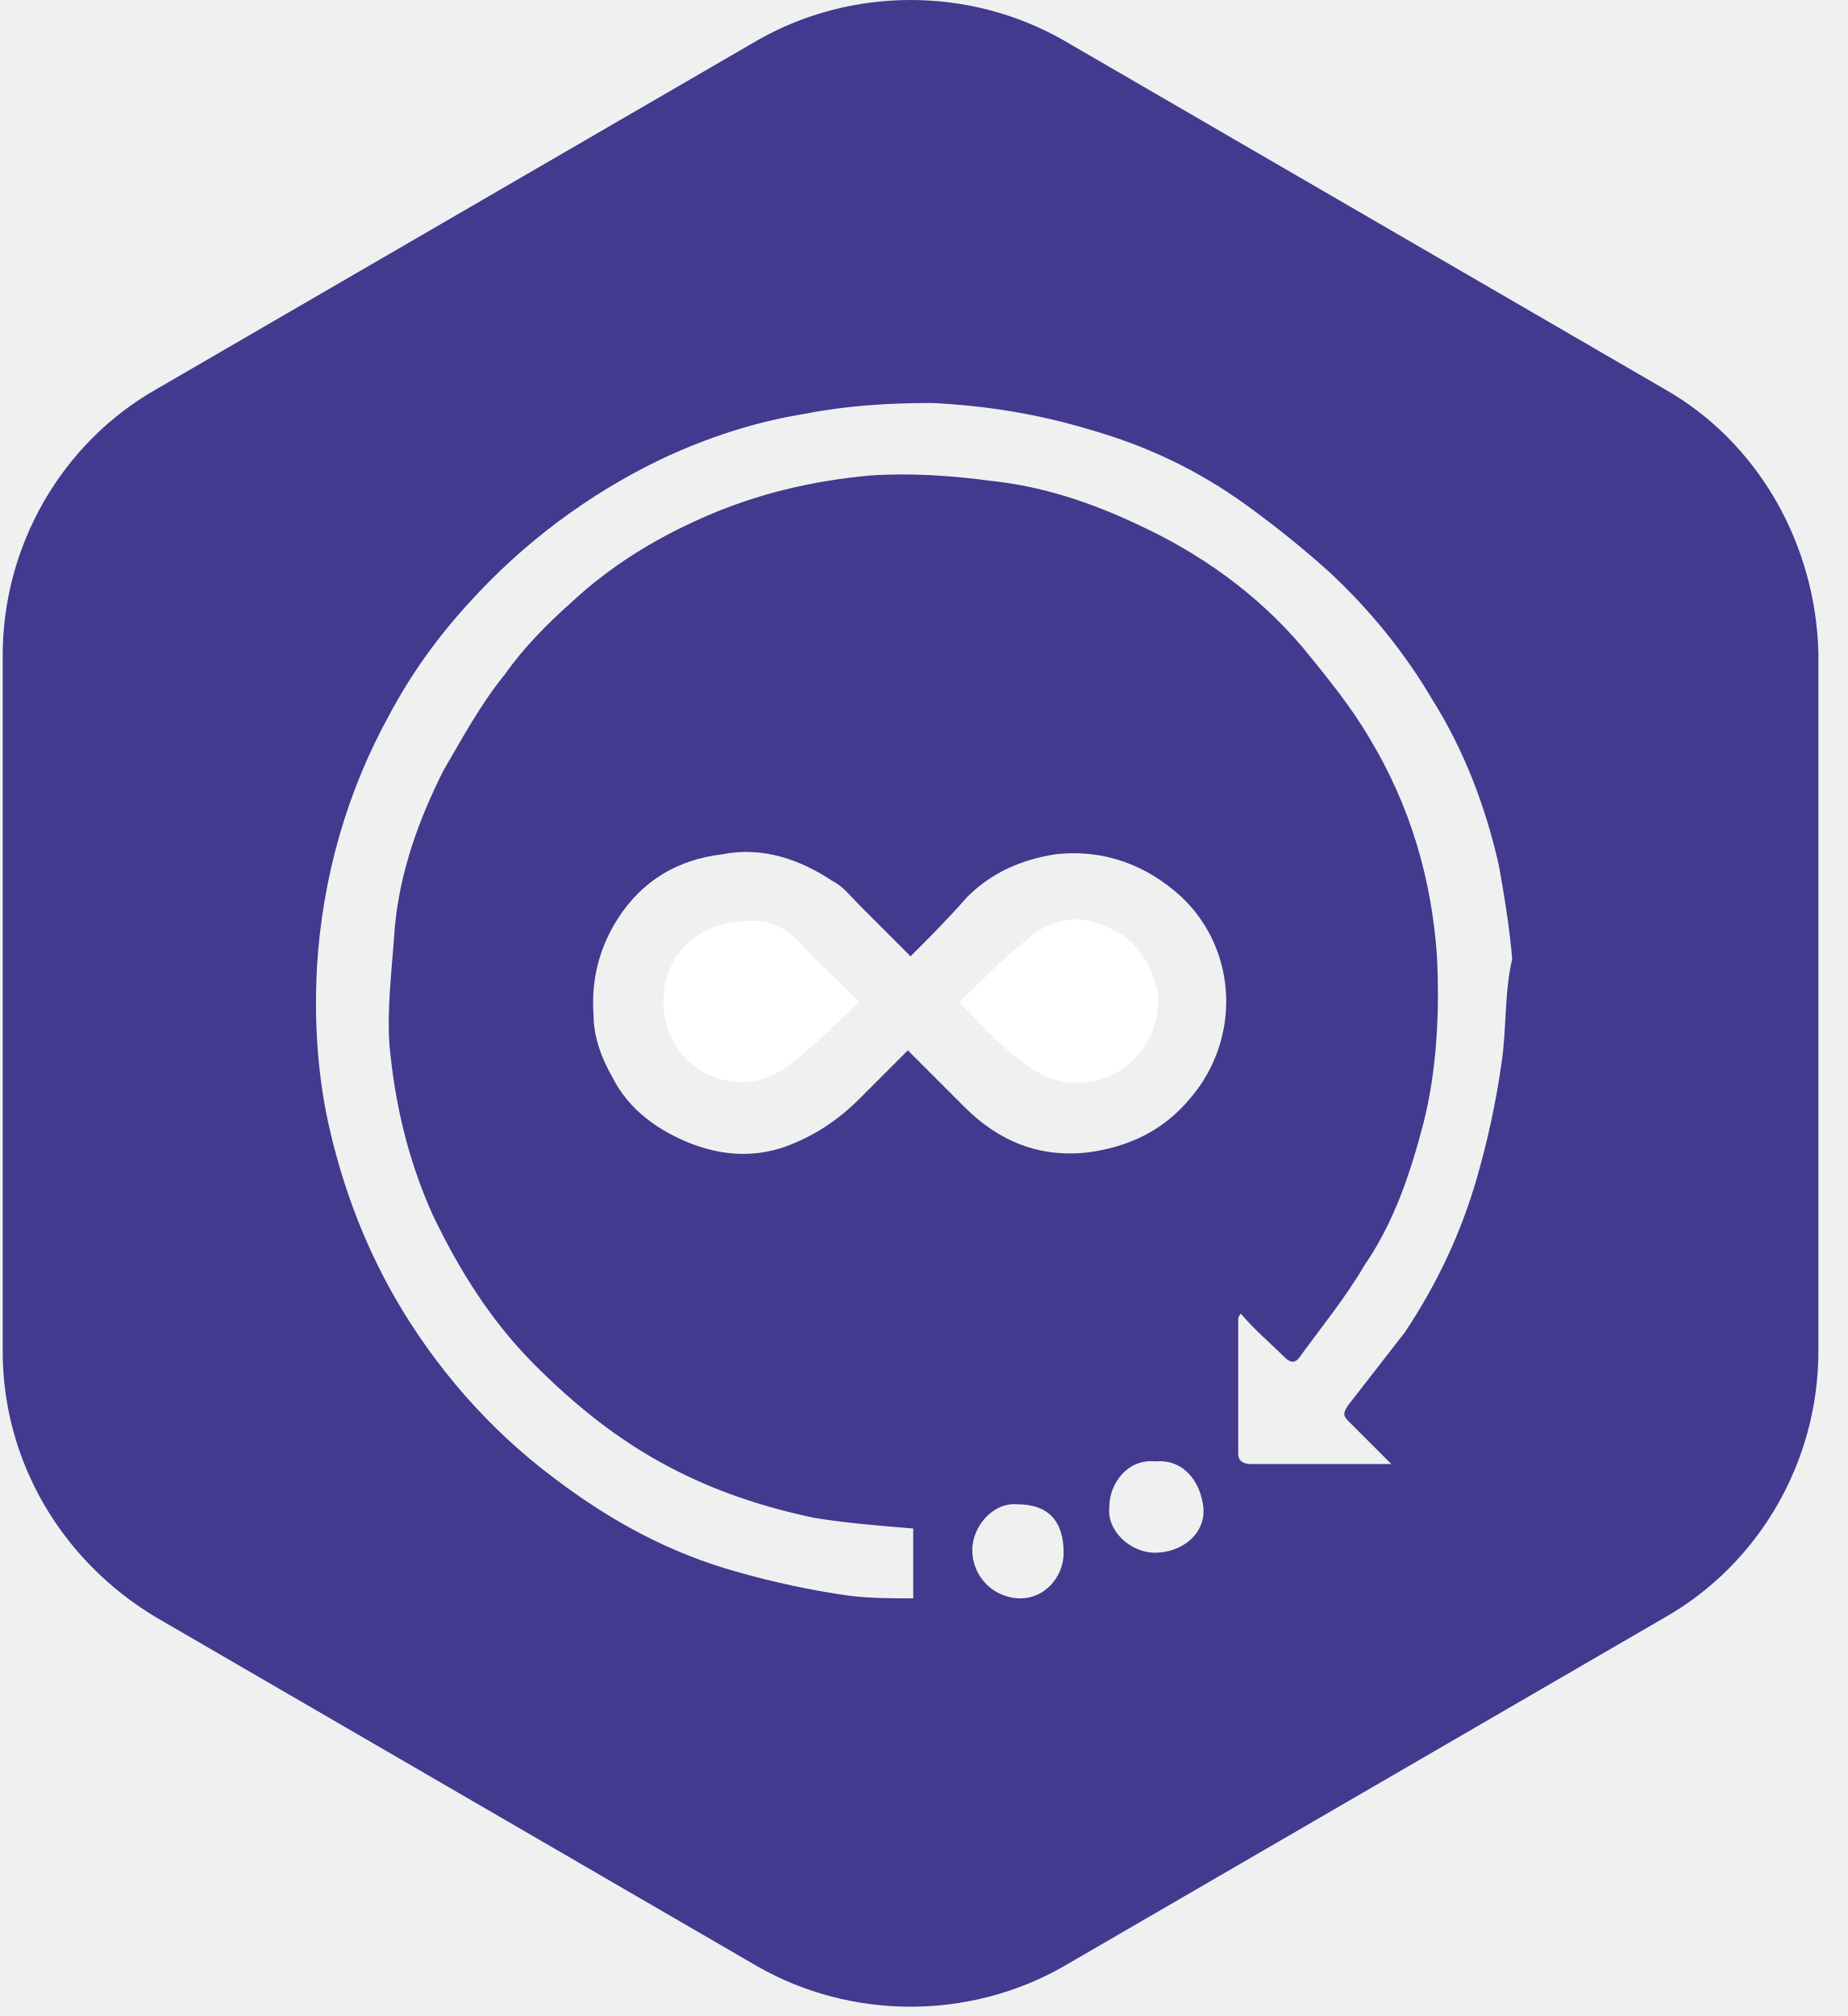
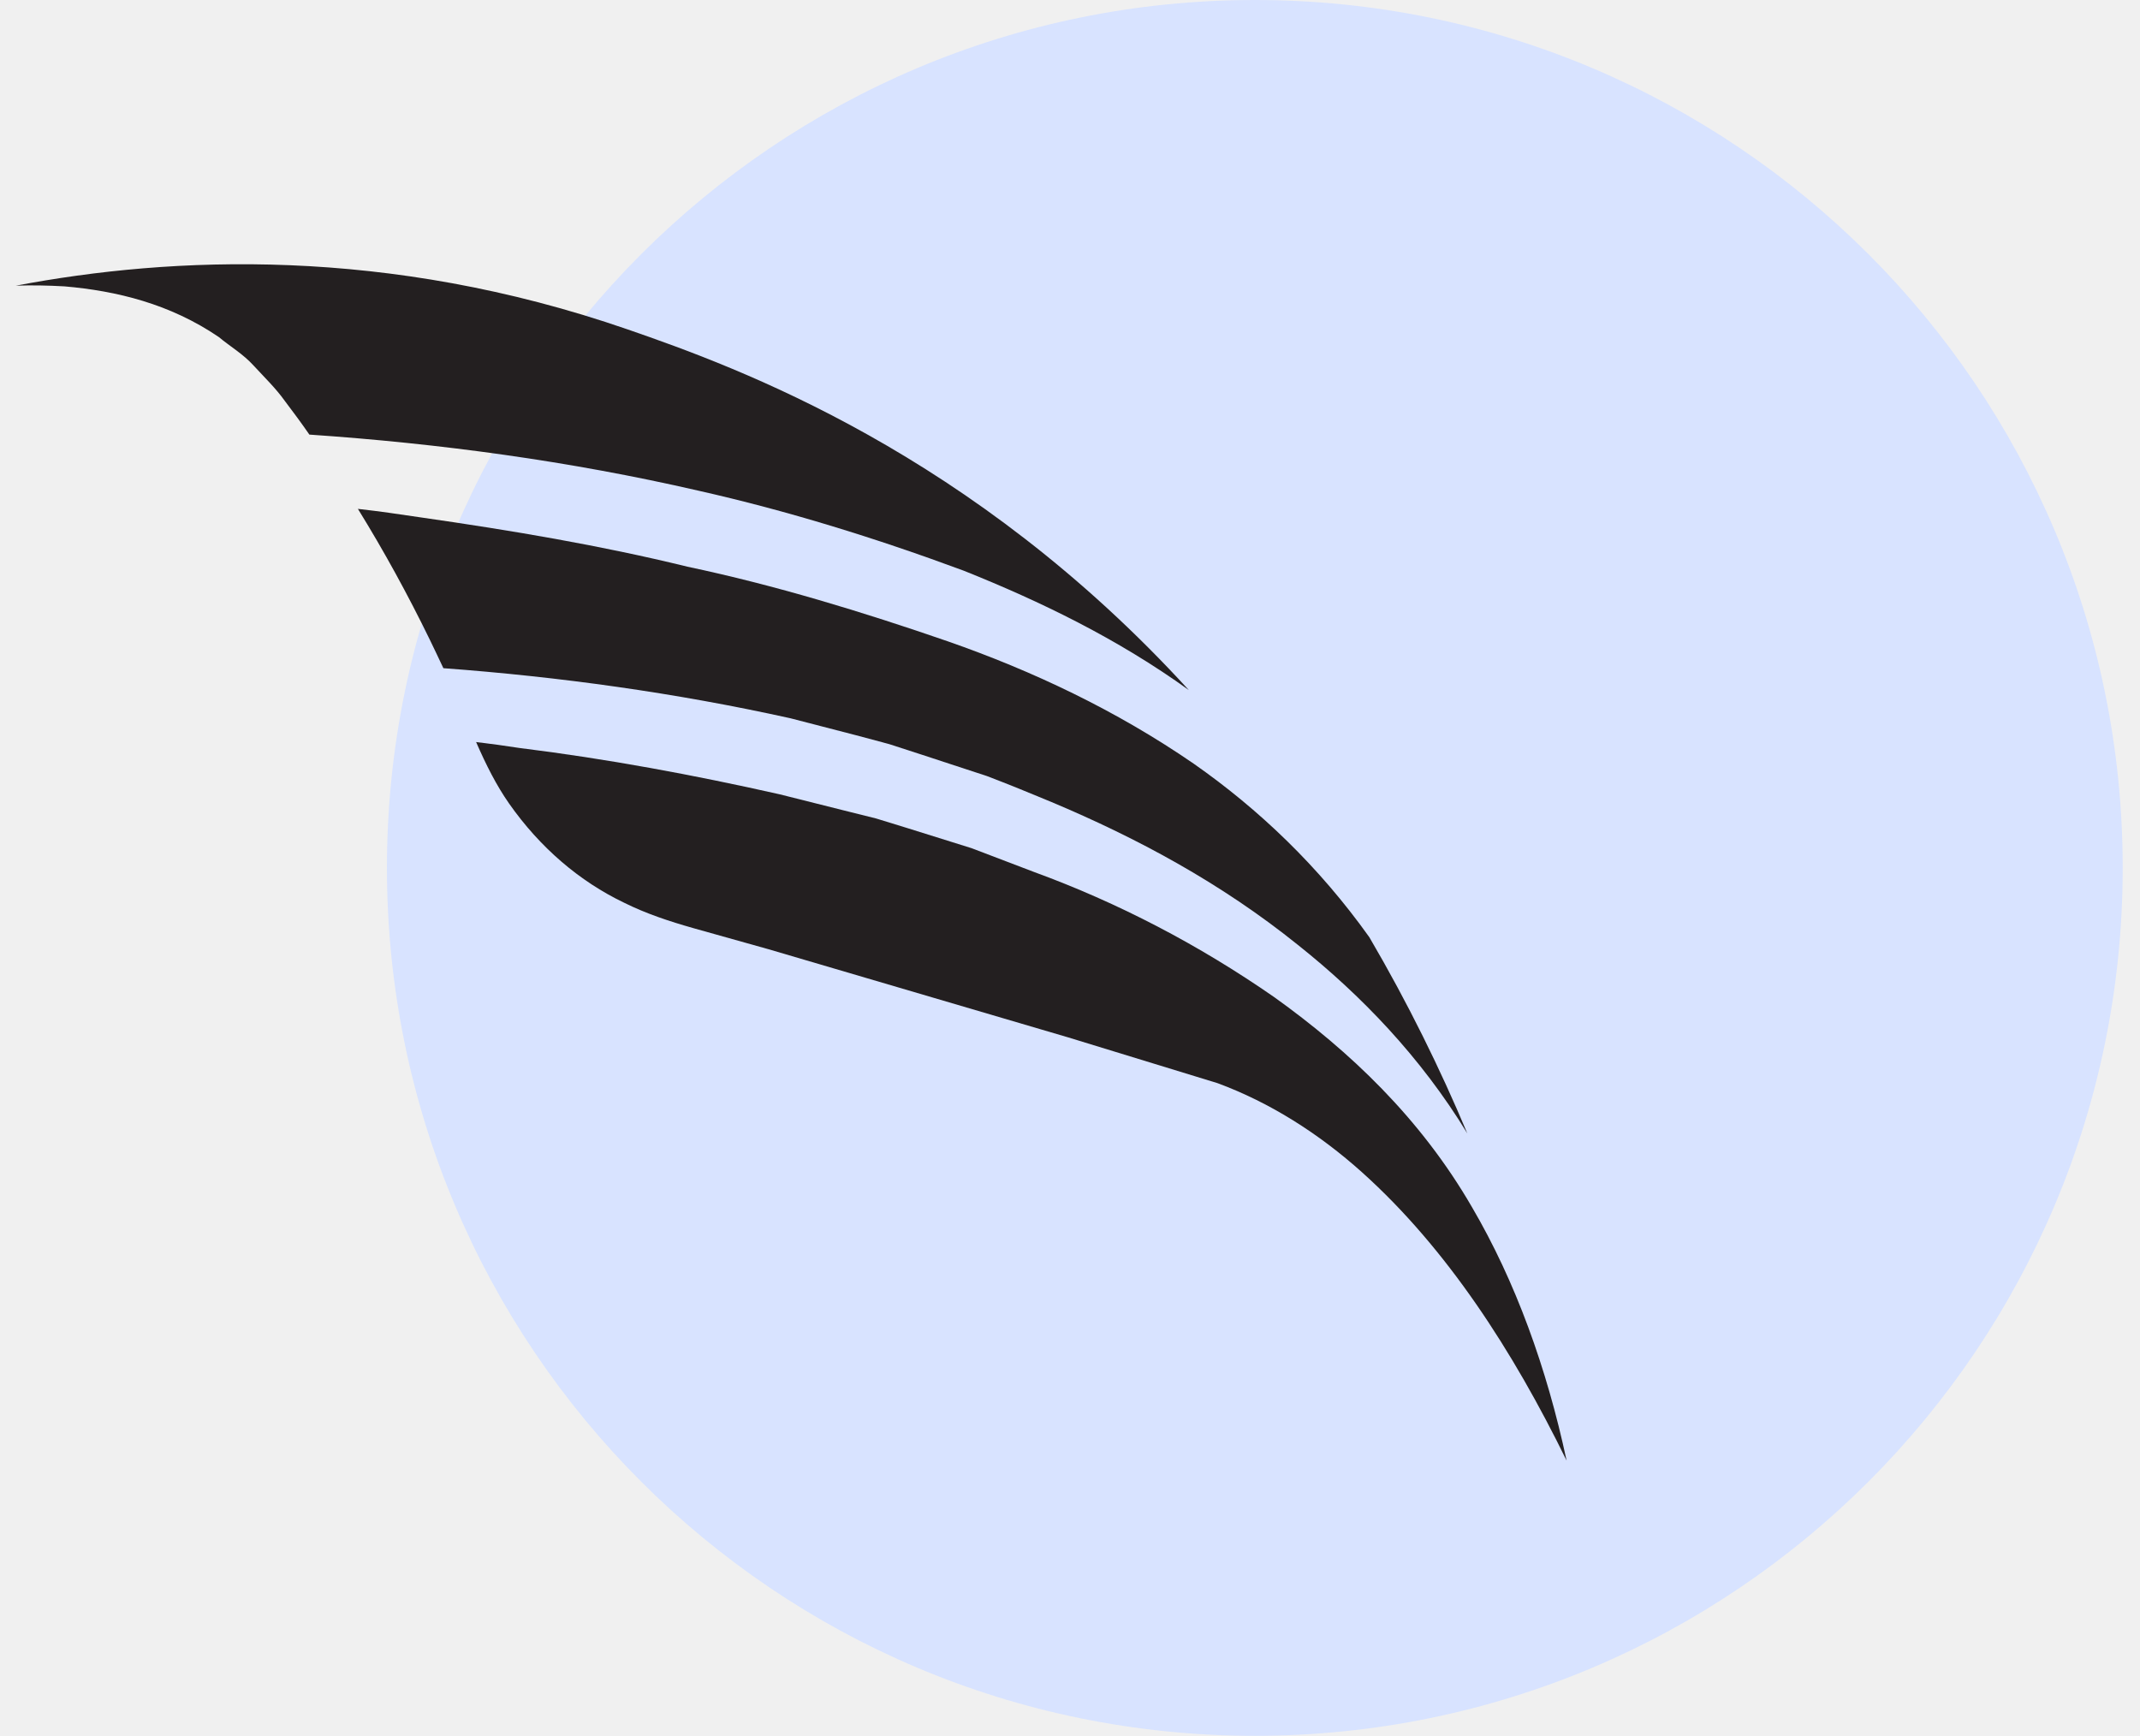
- <svg xmlns="http://www.w3.org/2000/svg" width="33px" height="36px" viewBox="0 0 33 36" version="1.1">
-   <g id="Breeze_dashboard" stroke="none" stroke-width="1" fill="none" fill-rule="evenodd">
-     <g id="logo-mini" fill-rule="nonzero">
-       <g id="Group">
-         <path d="M14.247,16.79 C13.959,16.502 13.624,16.406 13.24,16.454 C12.424,16.502 11.849,17.077 11.849,17.893 C11.849,18.996 13,19.668 13.911,19.14 C14.439,18.804 14.871,18.325 15.351,17.893 C14.967,17.509 14.583,17.173 14.247,16.79 Z" id="Path" fill="#FFFFFF" />
-         <path d="M19.764,16.55 C19.236,16.31 18.756,16.406 18.325,16.79 C17.893,17.125 17.557,17.509 17.125,17.893 C17.509,18.277 17.797,18.613 18.181,18.9 C18.469,19.14 18.804,19.332 19.188,19.332 C20.052,19.38 20.771,18.613 20.675,17.701 C20.531,17.125 20.244,16.742 19.764,16.55 Z" id="Path" fill="#FFFFFF" />
-         <path d="M29.742,6.956 L18.996,0.72 C17.317,-0.24 15.207,-0.24 13.528,0.72 L2.782,6.956 C1.103,7.915 0.048,9.738 0.048,11.705 L0.048,24.129 C0.048,26.096 1.103,27.871 2.782,28.878 L13.528,35.114 C15.207,36.074 17.317,36.074 18.996,35.114 L29.742,28.878 C31.421,27.919 32.476,26.096 32.476,24.129 L32.476,11.657 C32.428,9.738 31.421,7.915 29.742,6.956 Z M18.229,28.542 C17.749,28.542 17.365,28.159 17.365,27.679 C17.365,27.247 17.749,26.815 18.181,26.863 C18.708,26.863 18.996,27.151 18.996,27.727 C18.996,28.159 18.661,28.542 18.229,28.542 Z M20.627,27.727 C20.196,27.727 19.764,27.343 19.812,26.911 C19.812,26.48 20.148,26.048 20.627,26.096 C21.155,26.048 21.443,26.48 21.491,26.911 C21.539,27.391 21.107,27.727 20.627,27.727 Z M21.251,19.62 C20.771,20.196 20.148,20.483 19.428,20.579 C18.565,20.675 17.845,20.387 17.221,19.764 C16.886,19.428 16.55,19.092 16.214,18.756 C15.926,19.044 15.638,19.332 15.351,19.62 C14.967,20.004 14.535,20.292 14.007,20.483 C13.432,20.675 12.904,20.627 12.376,20.435 C11.753,20.196 11.225,19.812 10.937,19.236 C10.745,18.9 10.601,18.517 10.601,18.133 C10.554,17.509 10.697,16.934 11.033,16.406 C11.465,15.734 12.089,15.351 12.904,15.255 C13.624,15.111 14.295,15.351 14.871,15.734 C15.063,15.83 15.207,16.022 15.351,16.166 C15.638,16.454 15.926,16.742 16.262,17.077 C16.598,16.742 16.934,16.406 17.269,16.022 C17.701,15.59 18.229,15.351 18.852,15.255 C19.716,15.159 20.483,15.446 21.107,16.022 C22.114,16.982 22.162,18.565 21.251,19.62 Z M26.815,18.996 C26.72,19.668 26.576,20.339 26.384,21.011 C26.096,22.018 25.664,22.93 25.089,23.793 C24.753,24.225 24.417,24.657 24.081,25.089 C23.985,25.232 23.985,25.28 24.081,25.376 C24.321,25.616 24.561,25.856 24.849,26.144 C24.369,26.144 23.985,26.144 23.601,26.144 C23.17,26.144 22.786,26.144 22.354,26.144 C22.21,26.144 22.114,26.096 22.114,25.952 C22.114,25.137 22.114,24.369 22.114,23.554 C22.114,23.554 22.114,23.506 22.162,23.458 C22.402,23.745 22.69,23.985 22.93,24.225 C23.026,24.321 23.122,24.369 23.218,24.225 C23.601,23.697 24.033,23.17 24.369,22.594 C24.897,21.827 25.185,20.963 25.424,20.052 C25.664,19.092 25.712,18.085 25.664,17.077 C25.568,15.686 25.185,14.391 24.465,13.192 C24.129,12.616 23.697,12.089 23.266,11.561 C22.45,10.601 21.443,9.882 20.292,9.354 C19.476,8.97 18.613,8.683 17.701,8.587 C16.982,8.491 16.262,8.443 15.542,8.491 C14.487,8.587 13.48,8.827 12.52,9.258 C11.657,9.642 10.889,10.122 10.218,10.745 C9.786,11.129 9.354,11.561 9.018,12.041 C8.587,12.568 8.251,13.192 7.915,13.768 C7.483,14.631 7.148,15.542 7.052,16.55 C7.004,17.269 6.908,17.989 6.956,18.661 C7.052,19.716 7.292,20.723 7.723,21.683 C8.203,22.69 8.779,23.601 9.546,24.369 C10.266,25.089 11.033,25.712 11.945,26.192 C12.76,26.624 13.624,26.911 14.535,27.103 C15.111,27.199 15.734,27.247 16.31,27.295 C16.31,27.679 16.31,28.063 16.31,28.542 C15.926,28.542 15.542,28.542 15.159,28.494 C14.487,28.399 13.815,28.255 13.144,28.063 C11.945,27.727 10.889,27.151 9.882,26.384 C8.731,25.52 7.771,24.417 7.052,23.17 C6.476,22.162 6.092,21.107 5.852,20.004 C5.661,19.092 5.613,18.181 5.661,17.269 C5.756,15.686 6.188,14.151 6.956,12.76 C7.339,12.041 7.819,11.369 8.395,10.745 C9.354,9.69 10.506,8.827 11.801,8.203 C12.616,7.819 13.48,7.531 14.391,7.387 C15.111,7.244 15.878,7.196 16.646,7.196 C17.605,7.244 18.517,7.387 19.476,7.675 C20.483,7.963 21.395,8.395 22.258,9.018 C22.786,9.402 23.266,9.786 23.745,10.218 C24.465,10.889 25.089,11.657 25.568,12.472 C26.144,13.384 26.528,14.391 26.768,15.446 C26.863,15.974 26.959,16.55 27.007,17.125 C26.863,17.749 26.911,18.373 26.815,18.996 Z" id="Shape" fill="#423A8E" />
-       </g>
-     </g>
-   </g>
+ <svg xmlns="http://www.w3.org/2000/svg" width="90" height="73" viewBox="0 0 90 73" fill="none">
+   <circle cx="52.773" cy="36.5" r="36.5" fill="#D8E3FF" />
+   <path d="M2.709 12.043C4.905 12.232 7.151 12.779 9.2 14.173C9.683 14.576 10.225 14.886 10.669 15.378C11.113 15.859 11.602 16.332 11.979 16.862C12.333 17.329 12.677 17.793 13.011 18.277C18.485 18.651 23.946 19.388 29.356 20.632C33.123 21.479 36.847 22.635 40.532 24.001C43.771 25.298 46.991 26.857 49.996 29.02C40.876 19.039 31.061 15.466 26.404 13.856C16.272 10.349 7.217 10.771 0.666 12.014C1.341 11.989 2.027 12.005 2.709 12.043Z" fill="#231F20" />
+   <path d="M28.906 23.831C25.225 22.93 21.496 22.306 17.761 21.769C16.856 21.635 15.951 21.5 15.052 21.401C16.136 23.154 17.154 25.009 18.084 26.919C18.272 27.305 18.459 27.704 18.647 28.101C23.528 28.462 28.404 29.135 33.247 30.208L36.017 30.925L37.399 31.295L38.768 31.739L41.505 32.637C42.415 32.985 43.313 33.35 44.218 33.728C47.804 35.235 51.34 37.127 54.583 39.737C57.24 41.85 59.751 44.453 61.709 47.665C60.574 44.963 59.213 42.187 57.589 39.415C55.465 36.434 52.935 34.027 50.201 32.116C46.953 29.882 43.452 28.224 39.857 26.97C36.262 25.729 32.608 24.613 28.906 23.831Z" fill="#231F20" />
+   <path d="M53.599 41.942C50.408 39.724 47.011 37.96 43.489 36.672L40.862 35.671L38.19 34.835L36.848 34.422L35.494 34.084L32.794 33.406C29.167 32.589 25.515 31.91 21.842 31.456C21.238 31.363 20.631 31.278 20.023 31.207C20.45 32.184 20.876 33.027 21.408 33.79C22.713 35.651 24.374 37.066 26.245 37.963C27.177 38.426 28.144 38.745 29.165 39.035L32.321 39.92L44.928 43.629L51.206 45.553C53.397 46.363 55.454 47.66 57.296 49.314C60.857 52.516 63.631 56.817 65.885 61.425C65.055 57.542 63.735 53.888 61.906 50.767C59.736 47.017 56.758 44.205 53.599 41.942Z" fill="#231F20" />
</svg>
